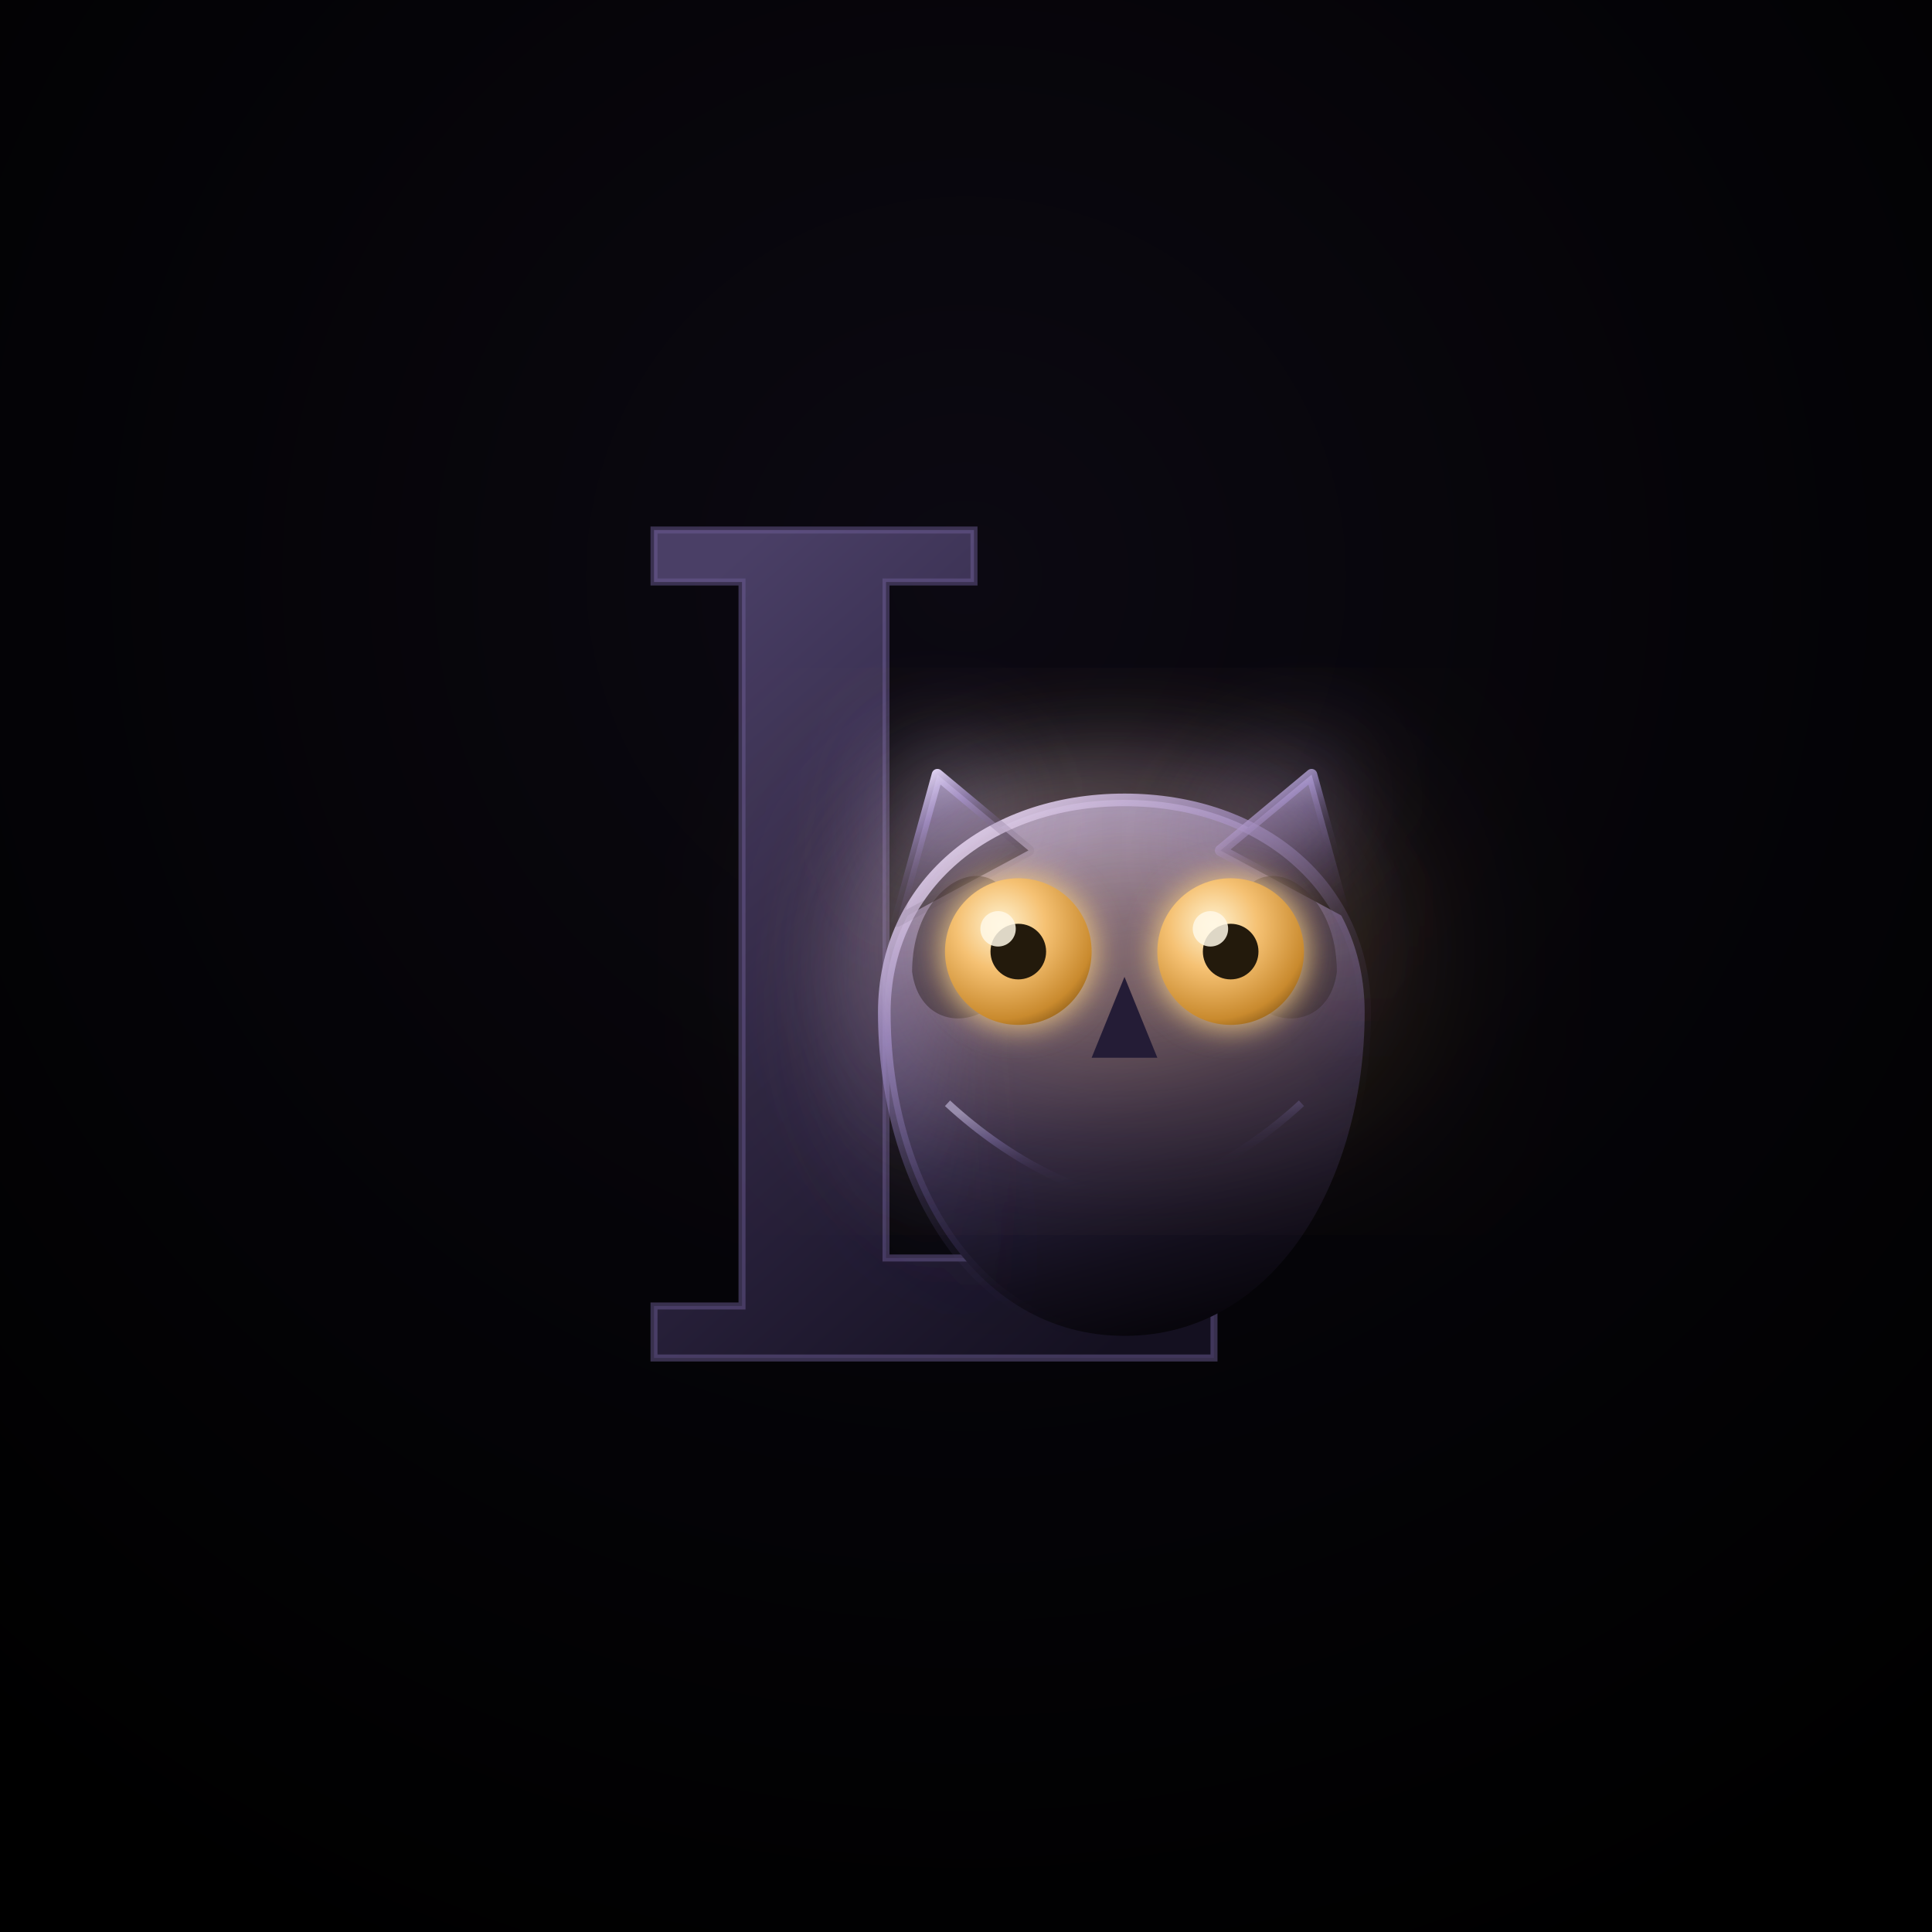
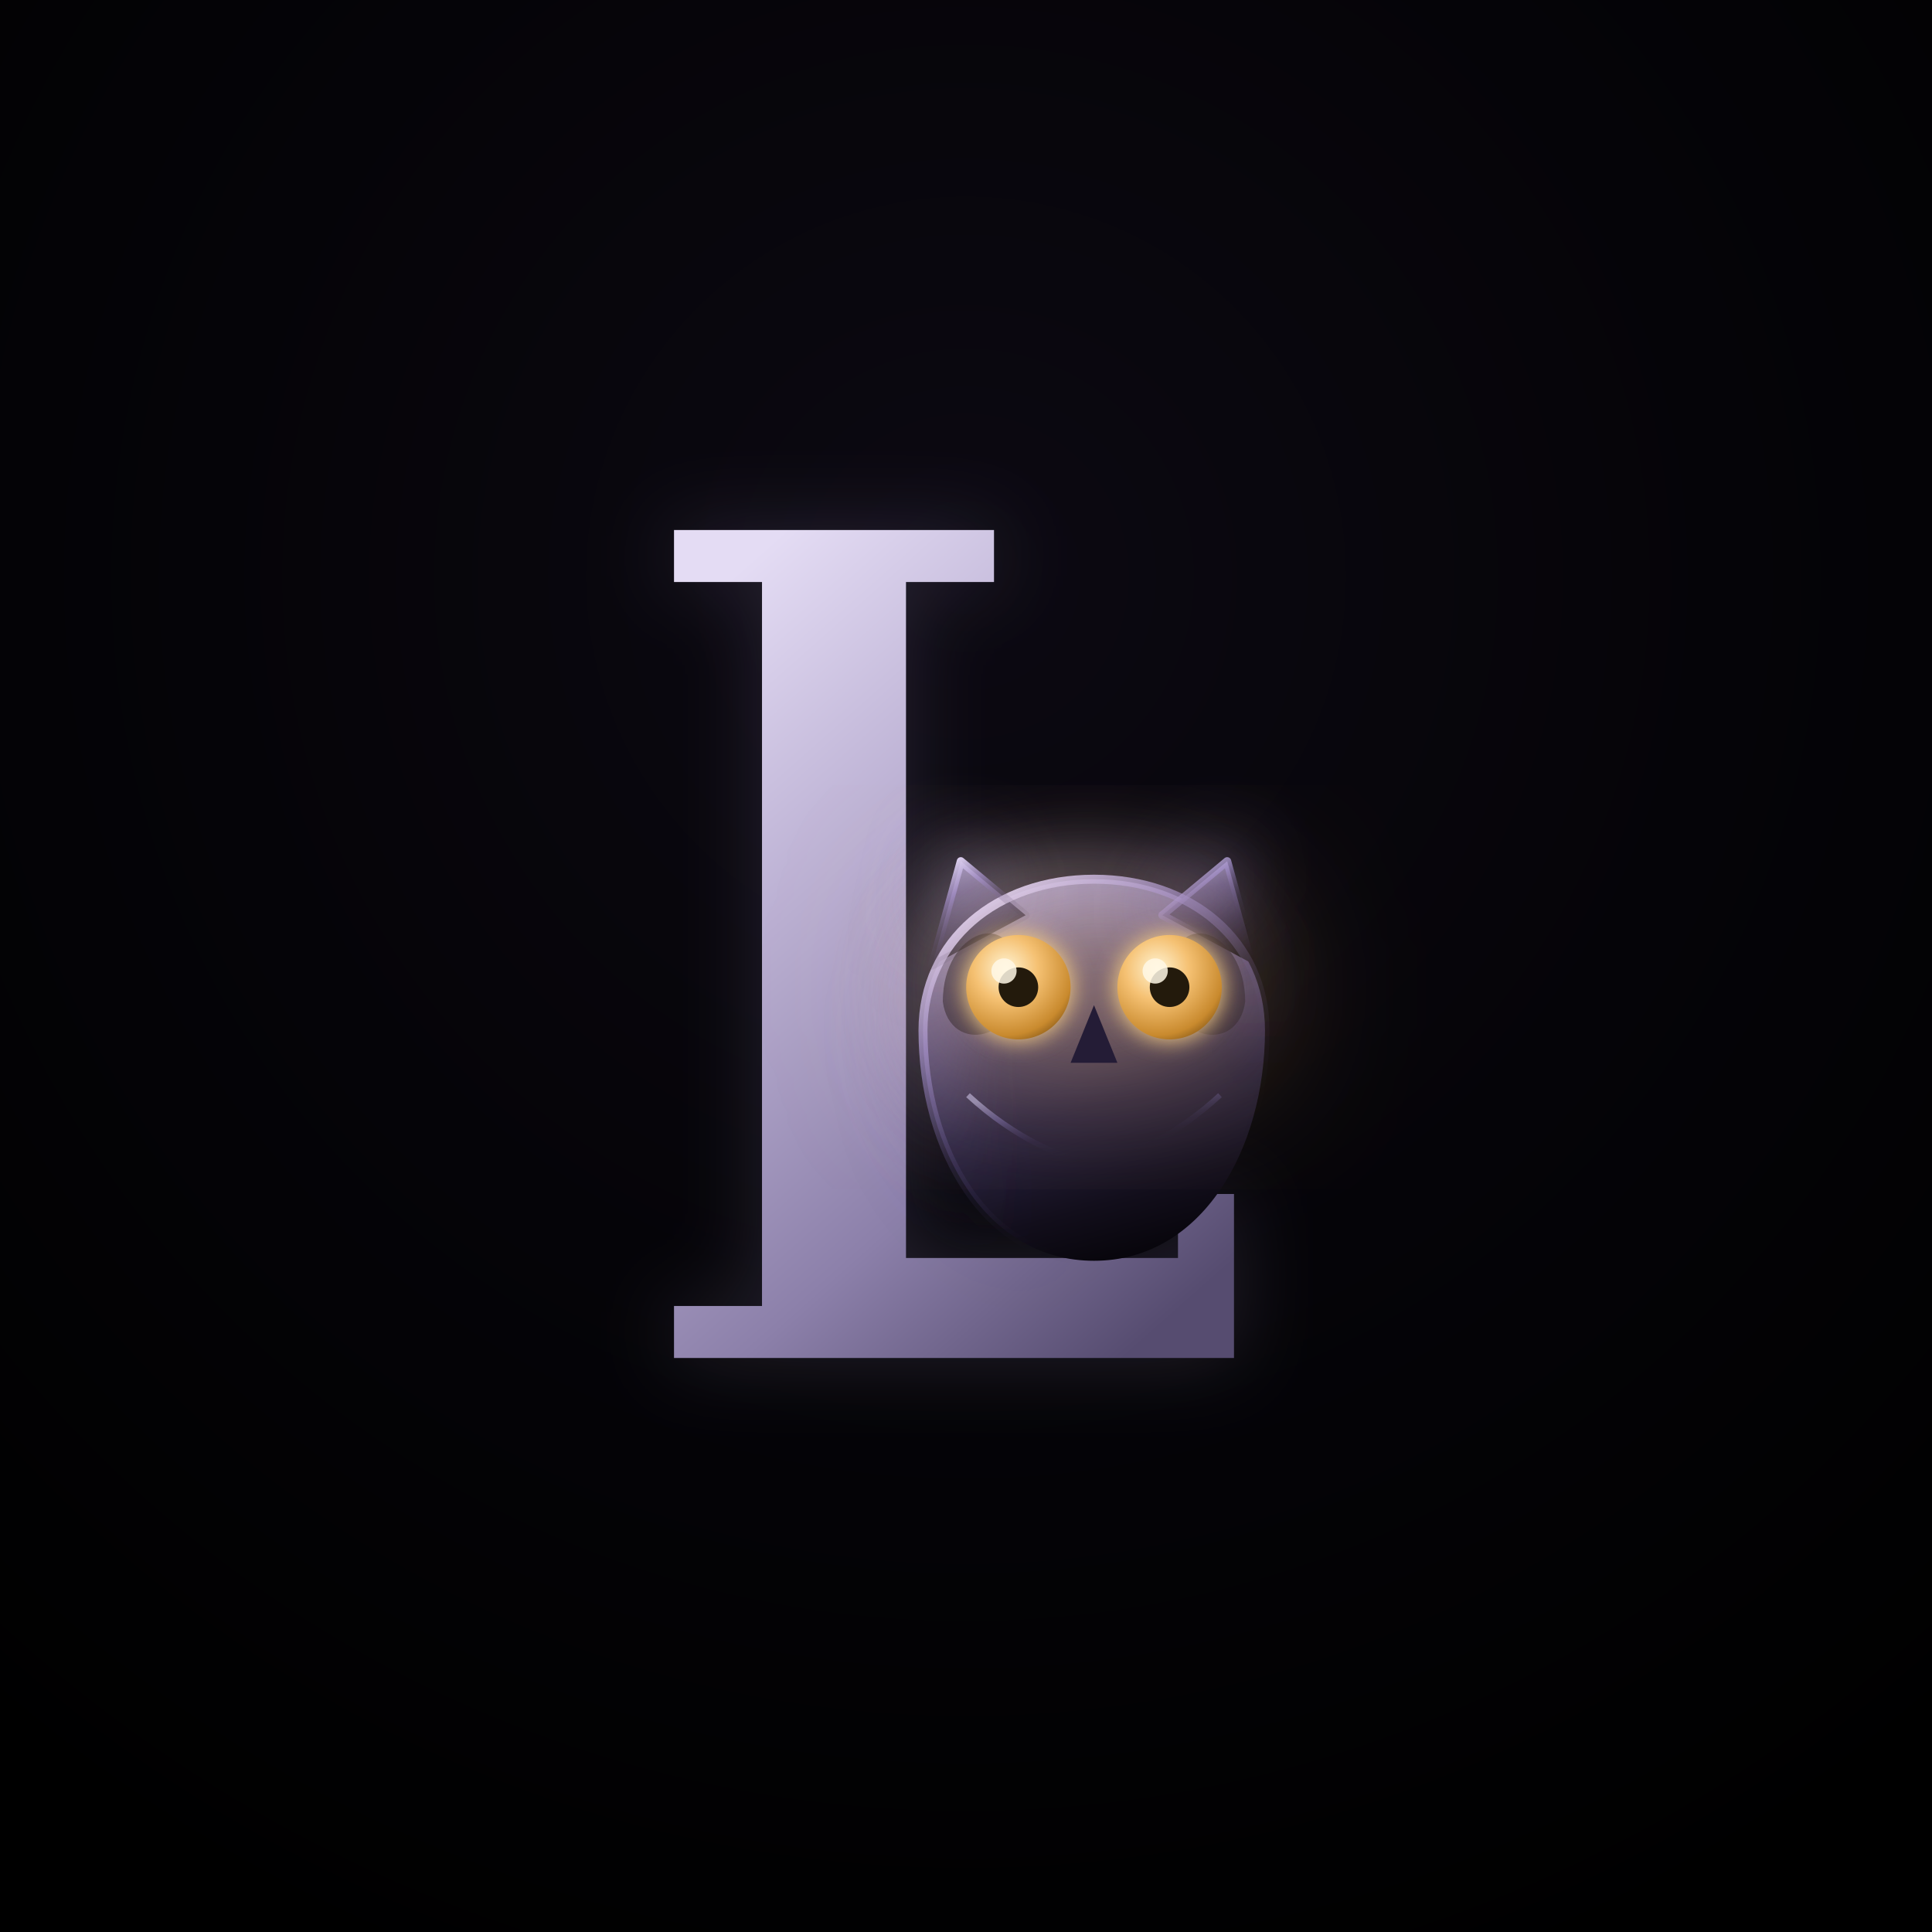
<svg xmlns="http://www.w3.org/2000/svg" viewBox="0 0 1024 1024" width="1024" height="1024">
  <defs>
    <radialGradient id="bg" cx=".5" cy=".3" r=".78">
      <stop offset="0" stop-color="#0C0912" />
      <stop offset=".5" stop-color="#050408" />
      <stop offset="1" stop-color="#000000" />
    </radialGradient>
    <linearGradient id="body" x1=".34" y1="0" x2=".58" y2="1">
      <stop offset="0" stop-color="#9E93BD" />
      <stop offset=".28" stop-color="#5C5079" />
      <stop offset=".6" stop-color="#2A2340" />
      <stop offset=".85" stop-color="#120E1B" />
      <stop offset="1" stop-color="#07050B" />
    </linearGradient>
    <linearGradient id="rim" x1=".2" y1="0" x2=".7" y2=".85">
      <stop offset="0" stop-color="#E4DAFF" />
      <stop offset=".3" stop-color="#A08FD6" stop-opacity=".7" />
      <stop offset=".62" stop-color="#5B4E86" stop-opacity=".2" />
      <stop offset="1" stop-color="#000000" stop-opacity="0" />
    </linearGradient>
    <linearGradient id="dim" x1=".2" y1="0" x2=".8" y2="1">
      <stop offset="0" stop-color="#4A3F66" />
      <stop offset=".5" stop-color="#2C2440" />
      <stop offset="1" stop-color="#141020" />
    </linearGradient>
    <radialGradient id="eye" cx=".38" cy=".32" r=".8">
      <stop offset="0" stop-color="#FFF3D2" />
      <stop offset=".38" stop-color="#F5C173" />
      <stop offset=".8" stop-color="#C98A2E" />
      <stop offset="1" stop-color="#7A4E12" />
    </radialGradient>
    <filter id="g6" x="-90%" y="-90%" width="280%" height="280%">
      <feGaussianBlur stdDeviation="6" />
    </filter>
    <filter id="g20" x="-90%" y="-90%" width="280%" height="280%">
      <feGaussianBlur stdDeviation="20" />
    </filter>
    <filter id="g46" x="-90%" y="-90%" width="280%" height="280%">
      <feGaussianBlur stdDeviation="46" />
    </filter>
+     <linearGradient id="mark" x1=".2" y1="0" x2=".8" y2="1">
+       <stop offset="0" stop-color="#E4DCF4" />
+       <stop offset=".34" stop-color="#BAAFD2" />
+       <stop offset=".7" stop-color="#8C80AA" />
+       <stop offset="1" stop-color="#564C70" />
+     </linearGradient>
  </defs>
  <rect width="1024" height="1024" fill="url(#bg)" />
  <g transform="translate(512,512) scale(1.06) translate(-512,-512)">
-     <g transform="translate(-40,-6)">
-       <path d="M396,300 H556 V326 H512 V664 H648 V632 H676 V714 H396 V688 H440 V326 H396 Z" fill="url(#dim)" />
-       <path d="M396,300 H556 V326 H512 V664 H648 V632 H676 V714 H396 V688 H440 V326 H396 Z" fill="none" stroke="#6B5C93" stroke-width="3.5" opacity=".5" />
-     </g>
-   </g>
-   <g transform="translate(596,700)">
-     <g transform="scale(1.34)">
-       <path d="M0,-206 C54,-206 95,-172 95,-122 C95,-56 60,6 0,6 C-60,6 -95,-56 -95,-122 C-95,-172 -54,-206 0,-206 Z" fill="url(#body)" />
-       <path d="M-90,-158 L-74,-216 L-38,-186 Z" fill="url(#body)" />
-       <path d="M90,-158 L74,-216 L38,-186 Z" fill="url(#body)" />
-       <g fill="none" stroke="url(#rim)" stroke-linejoin="round">
-         <path d="M0,-206 C54,-206 95,-172 95,-122 C95,-56 60,6 0,6 C-60,6 -95,-56 -95,-122 C-95,-172 -54,-206 0,-206 Z" stroke-width="16" filter="url(#g20)" opacity=".8" />
-         <path d="M-90,-158 L-74,-216 L-38,-186 Z" stroke-width="14" filter="url(#g20)" opacity=".8" />
-         <path d="M90,-158 L74,-216 L38,-186 Z" stroke-width="14" filter="url(#g20)" opacity=".8" />
-         <path d="M0,-206 C54,-206 95,-172 95,-122 C95,-56 60,6 0,6 C-60,6 -95,-56 -95,-122 C-95,-172 -54,-206 0,-206 Z" stroke-width="5" />
-         <path d="M-90,-158 L-74,-216 L-38,-186 Z" stroke-width="4.5" />
-         <path d="M90,-158 L74,-216 L38,-186 Z" stroke-width="4.5" />
+     <g transform="translate(-30,-6)">
+       <path d="M396,300 H556 V326 H512 V664 H648 V632 H676 V714 H396 V688 H440 V326 H396 Z" fill="#8C80AA" filter="url(#g20)" opacity=".22" />
+       <path d="M396,300 H556 V326 H512 V664 H648 V632 H676 V714 H396 V688 H440 V326 H396 Z" fill="url(#mark)" />
+       <g transform="translate(606,660)">
+         <g transform="scale(.9)">
+           <path d="M0,-206 C54,-206 95,-172 95,-122 C95,-56 60,6 0,6 C-60,6 -95,-56 -95,-122 C-95,-172 -54,-206 0,-206 Z" fill="url(#body)" />
+           <path d="M-90,-158 L-74,-216 L-38,-186 Z" fill="url(#body)" />
+           <path d="M90,-158 L74,-216 L38,-186 Z" fill="url(#body)" />
+           <g fill="none" stroke="url(#rim)" stroke-linejoin="round">
+             <path d="M0,-206 C54,-206 95,-172 95,-122 C95,-56 60,6 0,6 C-60,6 -95,-56 -95,-122 C-95,-172 -54,-206 0,-206 Z" stroke-width="16" filter="url(#g20)" opacity=".8" />
+             <path d="M-90,-158 L-74,-216 L-38,-186 Z" stroke-width="14" filter="url(#g20)" opacity=".8" />
+             <path d="M90,-158 L74,-216 L38,-186 Z" stroke-width="14" filter="url(#g20)" opacity=".8" />
+             <path d="M0,-206 C54,-206 95,-172 95,-122 C95,-56 60,6 0,6 C-60,6 -95,-56 -95,-122 C-95,-172 -54,-206 0,-206 Z" stroke-width="5" />
+             <path d="M-90,-158 L-74,-216 L-38,-186 Z" stroke-width="4.5" />
+             <path d="M90,-158 L74,-216 L38,-186 Z" stroke-width="4.5" />
+           </g>
+           <path fill="#1B1528" opacity=".55" d="M-84,-138 C-84,-178 -44,-192 -42,-152     C-40,-116 -80,-108 -84,-138 Z M84,-138 C84,-178 44,-192 42,-152 C40,-116 80,-108 84,-138 Z" />
+           <g filter="url(#g46)" opacity=".55">
+             <circle cx="-42" cy="-146" r="40" fill="#F0B45E" />
+             <circle cx="42" cy="-146" r="40" fill="#F0B45E" />
+           </g>
+           <g filter="url(#g6)" opacity=".95">
+             <circle cx="-42" cy="-146" r="30" fill="#F7CE86" />
+             <circle cx="42" cy="-146" r="30" fill="#F7CE86" />
+           </g>
+           <circle cx="-42" cy="-146" r="29" fill="url(#eye)" />
+           <circle cx="42" cy="-146" r="29" fill="url(#eye)" />
+           <circle cx="-42" cy="-146" r="11" fill="#231A0C" />
+           <circle cx="42" cy="-146" r="11" fill="#231A0C" />
+           <circle cx="-50" cy="-155" r="7" fill="#FFF8E6" opacity=".85" />
+           <circle cx="34" cy="-155" r="7" fill="#FFF8E6" opacity=".85" />
+           <path fill="#241C36" d="M0,-136 L-13,-104 L13,-104 Z" />
+           <path fill="none" stroke="url(#rim)" stroke-width="3" opacity=".5" d="M-70,-86 C-44,-62 -16,-50 0,-48 C16,-50 44,-62 70,-86" />
+         </g>
      </g>
-       <path fill="#1B1528" opacity=".55" d="M-84,-138 C-84,-178 -44,-192 -42,-152     C-40,-116 -80,-108 -84,-138 Z M84,-138 C84,-178 44,-192 42,-152 C40,-116 80,-108 84,-138 Z" />
-       <g filter="url(#g46)" opacity=".55">
-         <circle cx="-42" cy="-146" r="40" fill="#F0B45E" />
-         <circle cx="42" cy="-146" r="40" fill="#F0B45E" />
-       </g>
-       <g filter="url(#g6)" opacity=".95">
-         <circle cx="-42" cy="-146" r="30" fill="#F7CE86" />
-         <circle cx="42" cy="-146" r="30" fill="#F7CE86" />
-       </g>
-       <circle cx="-42" cy="-146" r="29" fill="url(#eye)" />
-       <circle cx="42" cy="-146" r="29" fill="url(#eye)" />
-       <circle cx="-42" cy="-146" r="11" fill="#231A0C" />
-       <circle cx="42" cy="-146" r="11" fill="#231A0C" />
-       <circle cx="-50" cy="-155" r="7" fill="#FFF8E6" opacity=".85" />
-       <circle cx="34" cy="-155" r="7" fill="#FFF8E6" opacity=".85" />
-       <path fill="#241C36" d="M0,-136 L-13,-104 L13,-104 Z" />
-       <path fill="none" stroke="url(#rim)" stroke-width="3" opacity=".5" d="M-70,-86 C-44,-62 -16,-50 0,-48 C16,-50 44,-62 70,-86" />
    </g>
  </g>
</svg>
